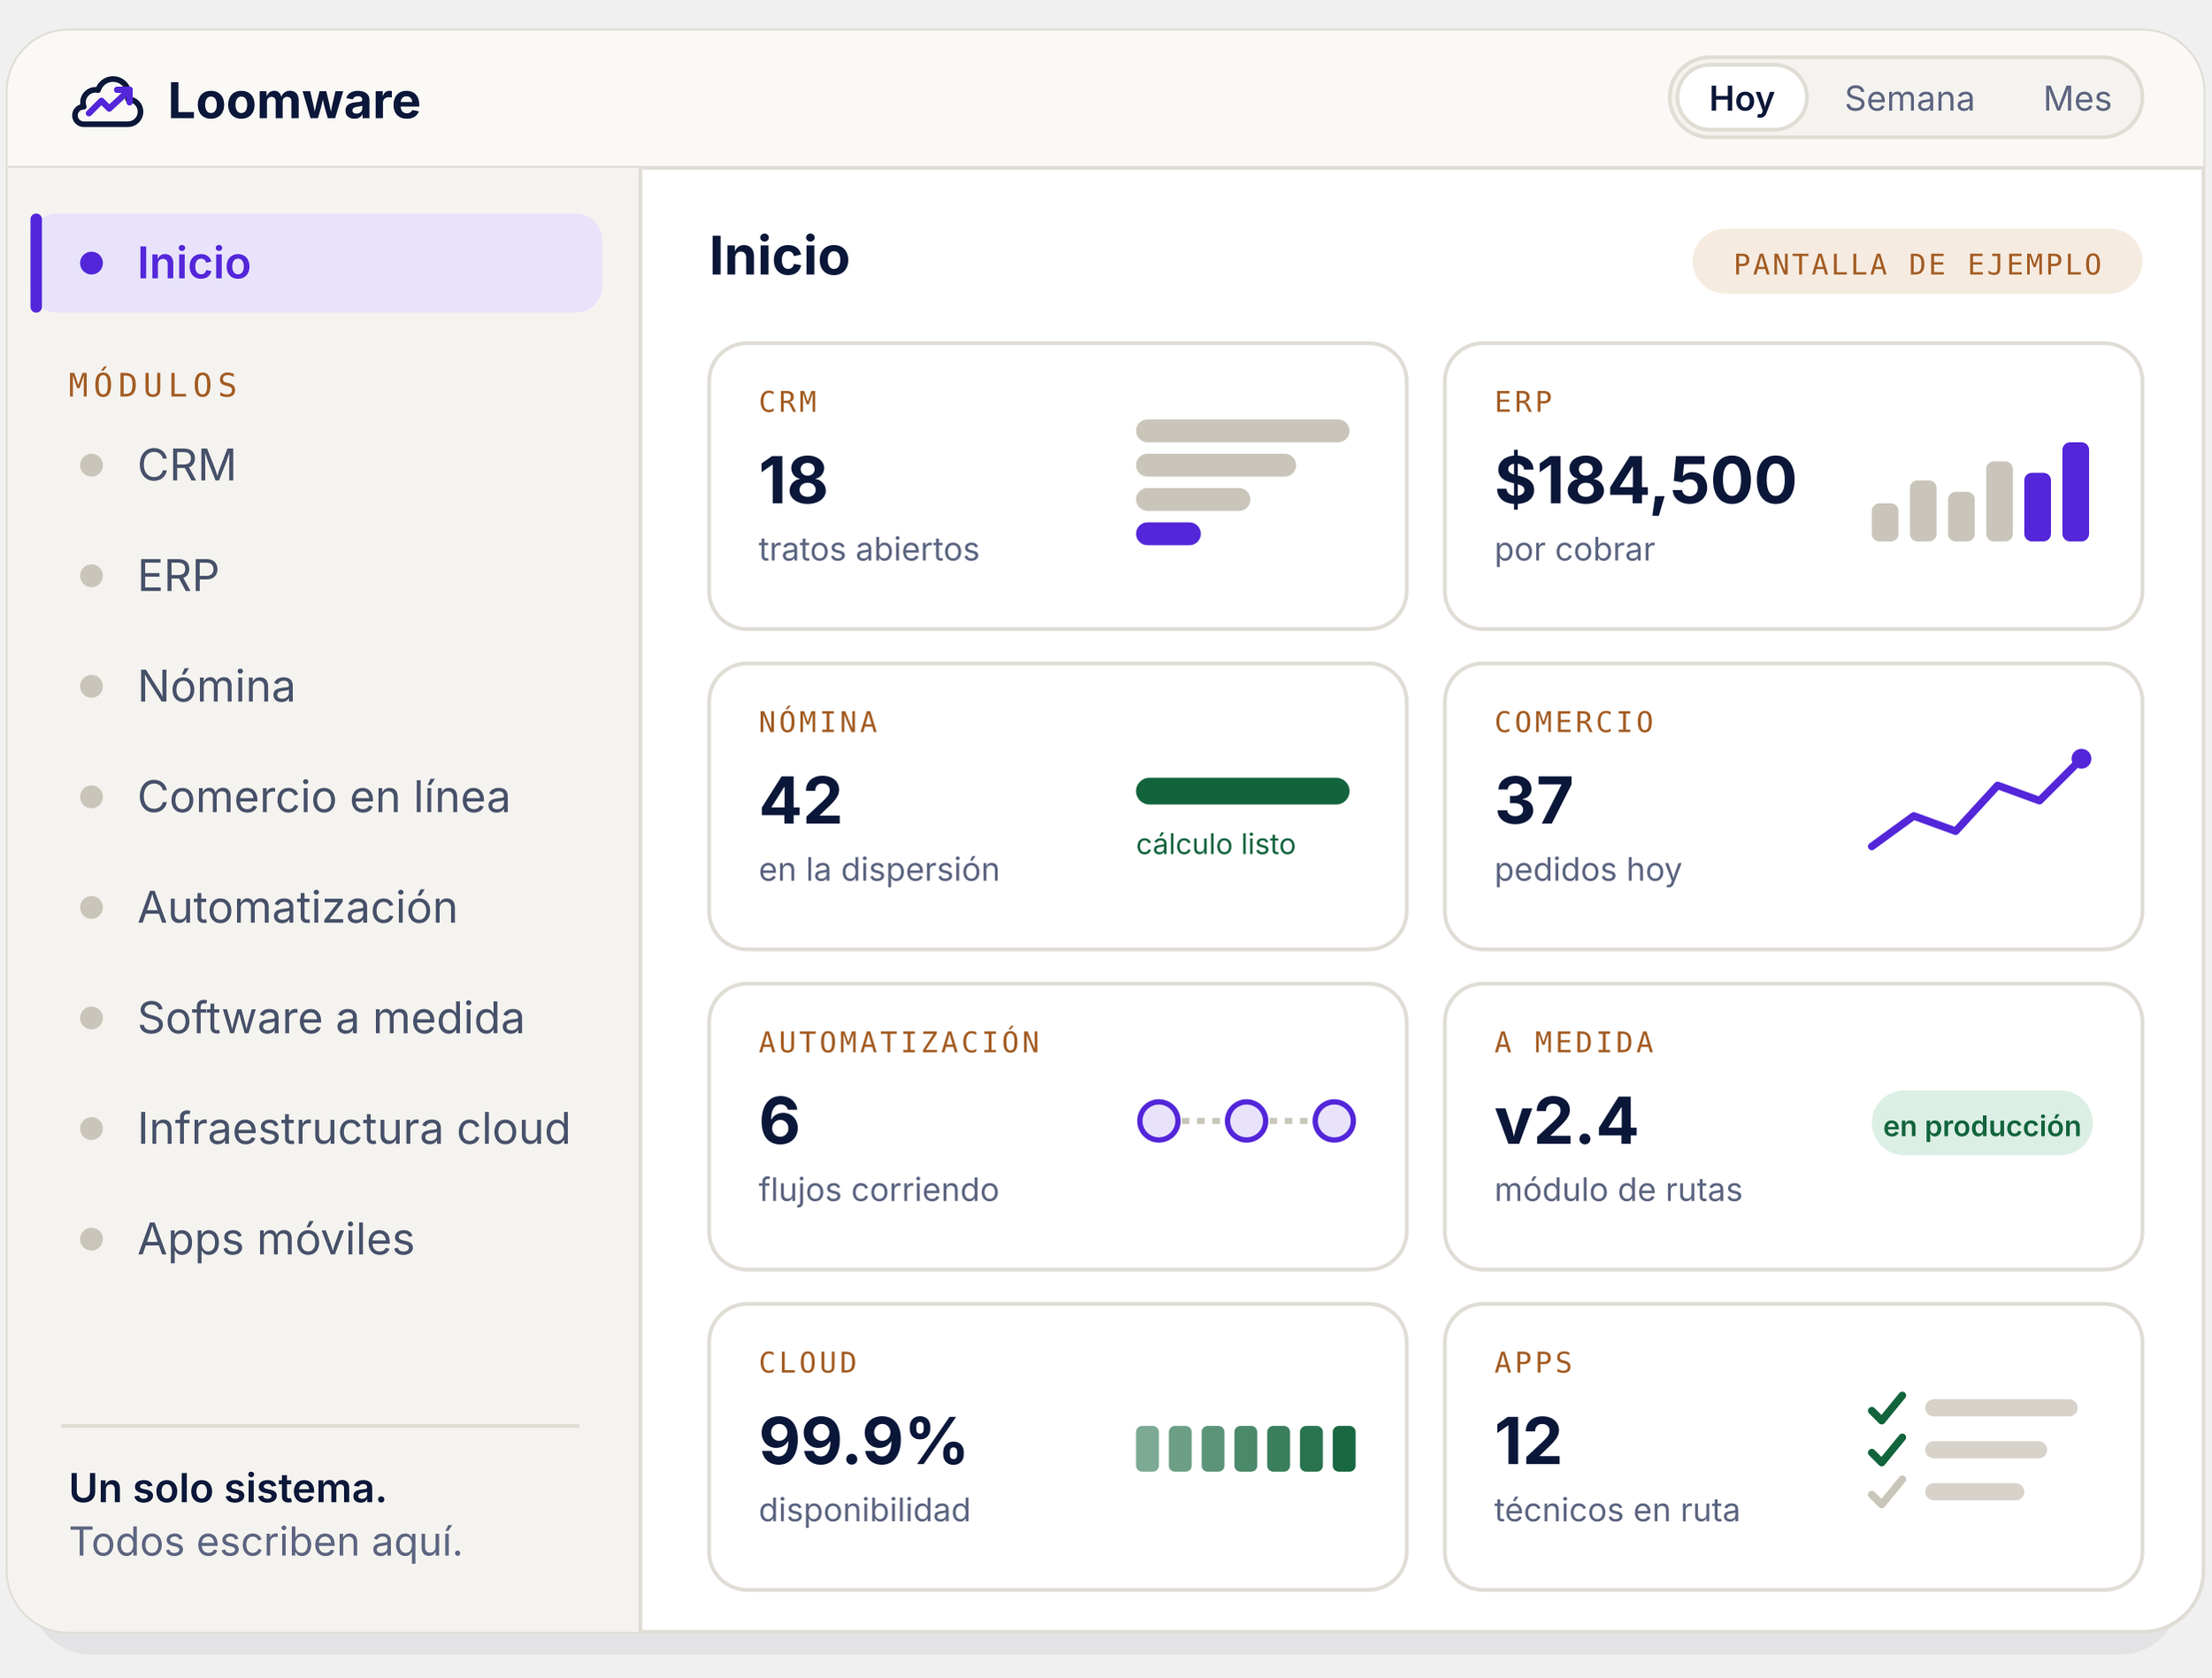
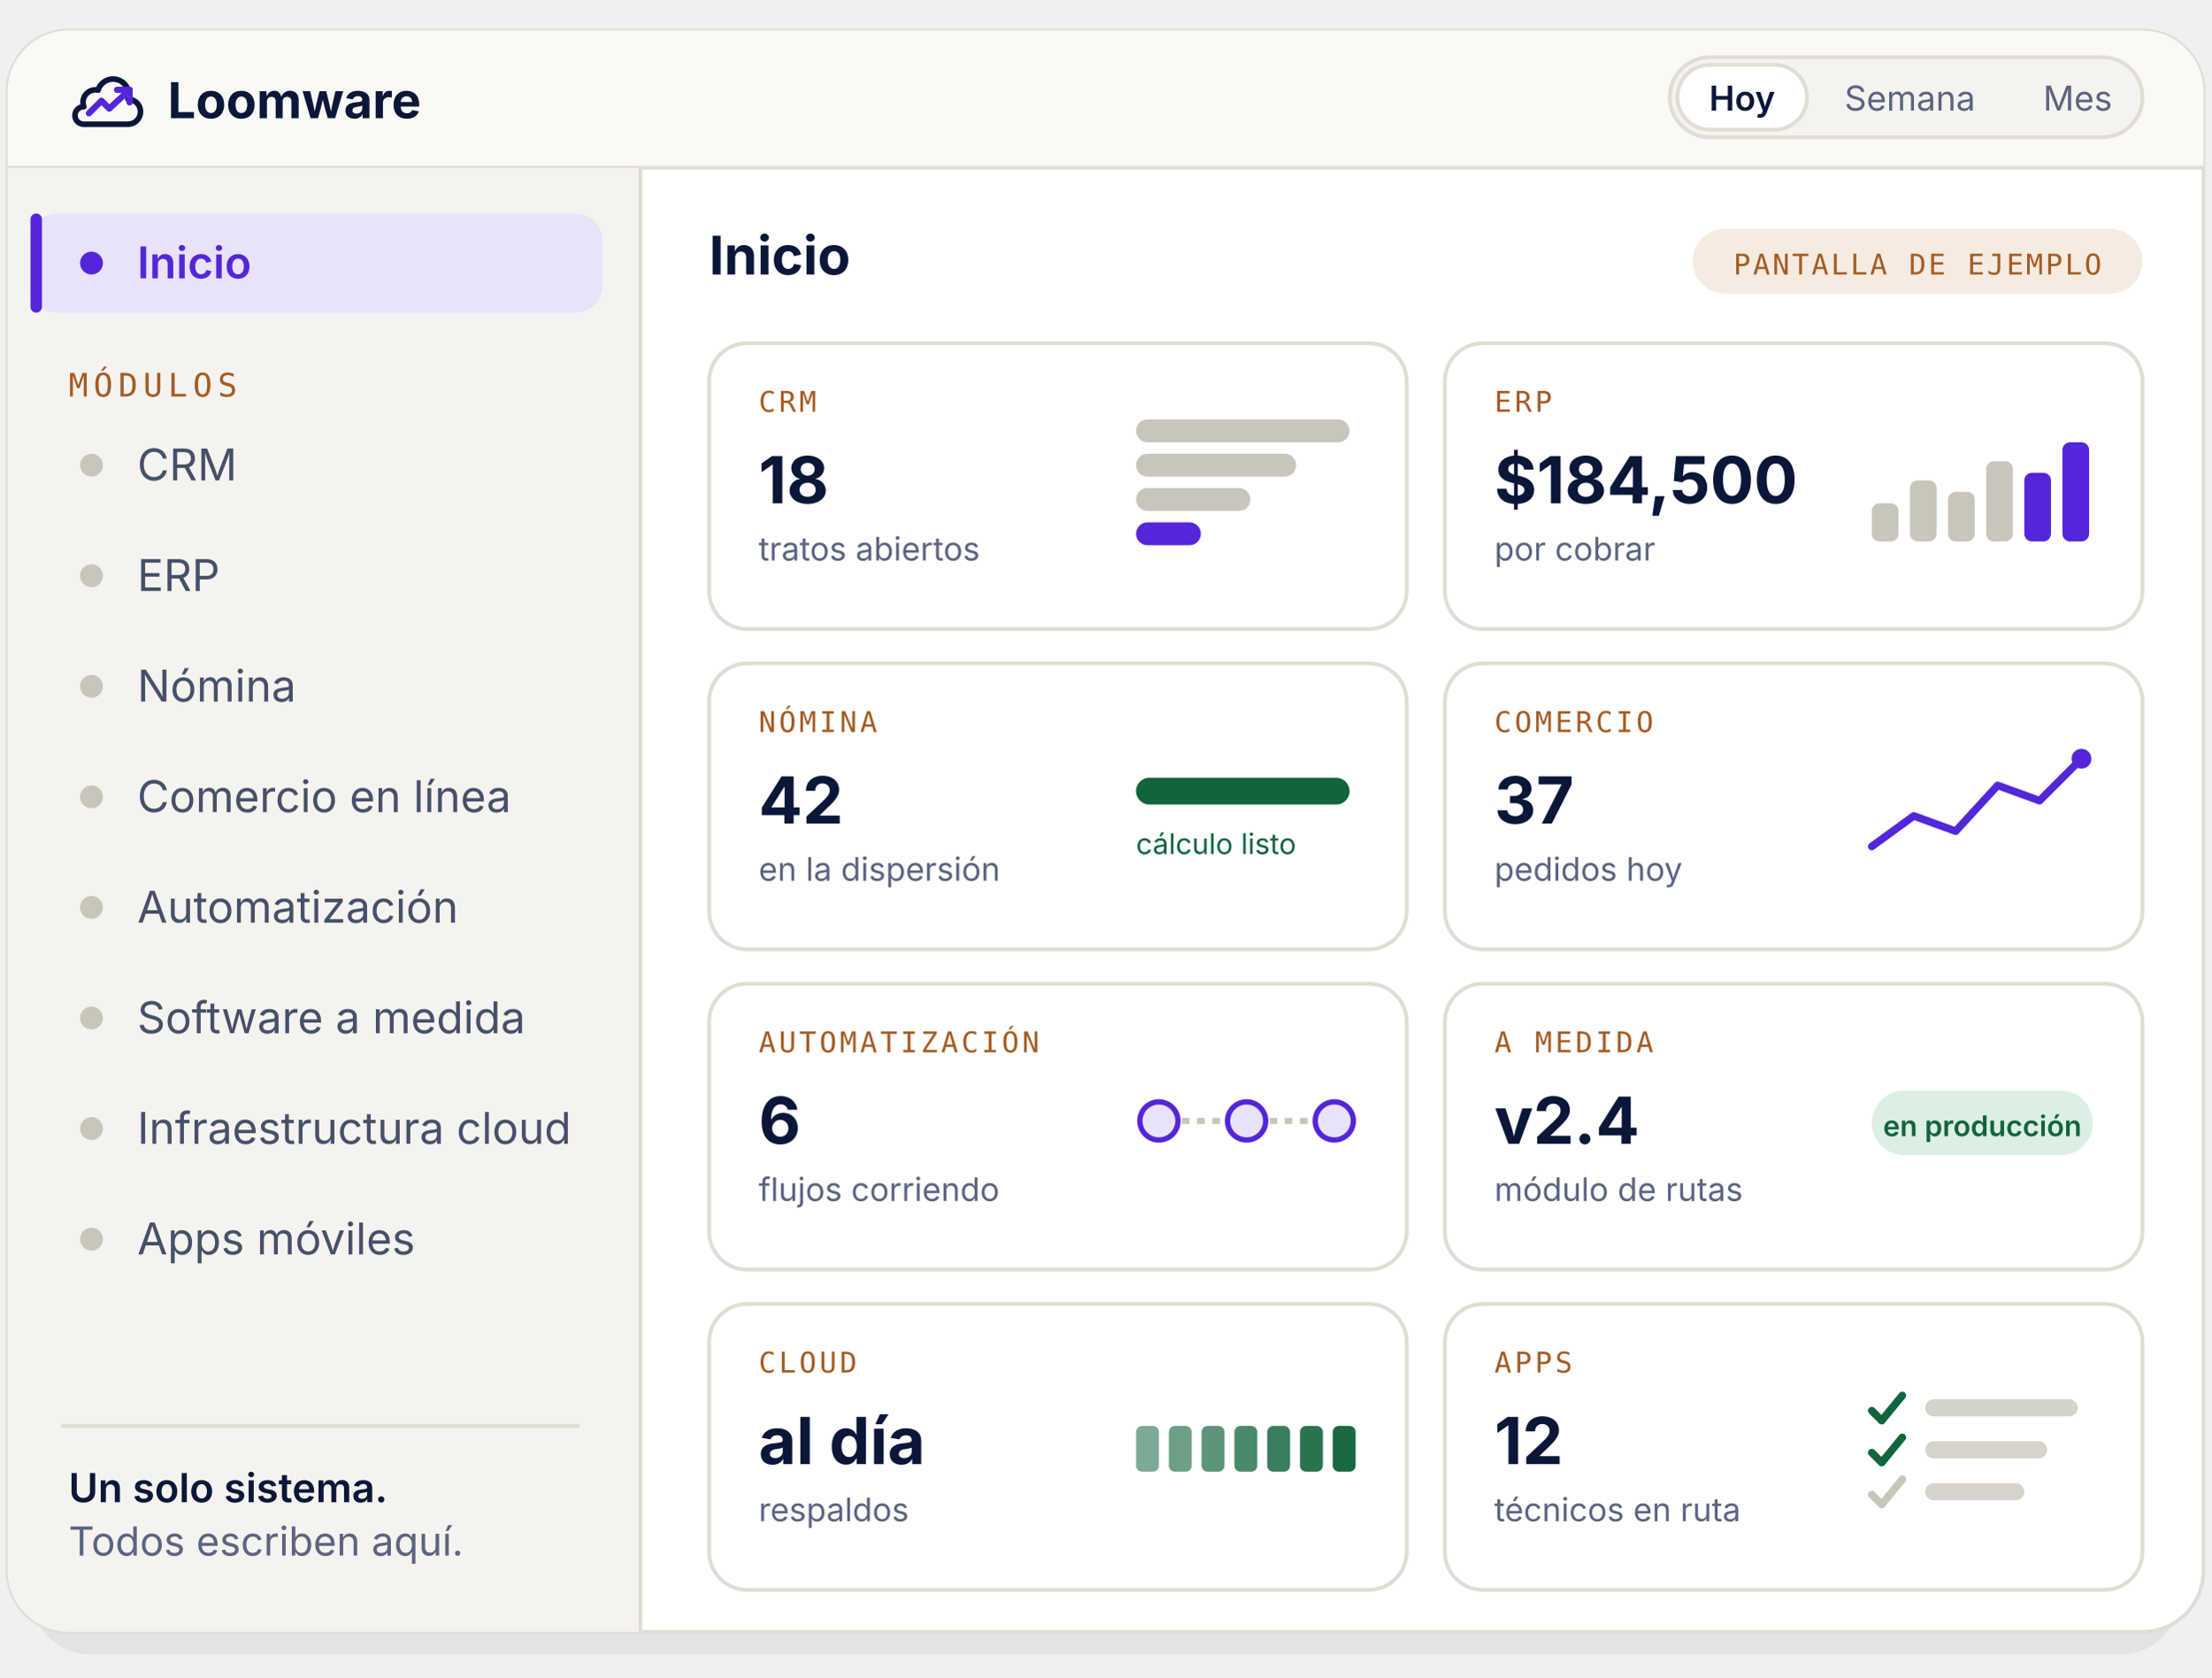
- <svg xmlns="http://www.w3.org/2000/svg" width="580" height="440" viewBox="0 0 580 440" role="img" aria-label="Pantalla de ejemplo del inicio de un sistema Loomware: los ocho módulos —CRM, ERP, nómina, comercio en línea, automatización, software a medida, infraestructura cloud y apps móviles— cada uno con su propio dato: tratos abiertos, dinero por cobrar, gente en la dispersión, pedidos del día, flujos corriendo, el módulo a medida en producción, la disponibilidad y los técnicos en ruta.">
+ <svg xmlns="http://www.w3.org/2000/svg" width="580" height="440" viewBox="0 0 580 440" role="img" aria-label="Pantalla de ejemplo del inicio de un sistema Loomware: los ocho módulos —CRM, ERP, nómina, comercio en línea, automatización, software a medida, infraestructura cloud y apps móviles— cada uno con su propio dato: tratos abiertos, dinero por cobrar, gente en la dispersión, pedidos del día, flujos corriendo, el módulo a medida en producción, los respaldos al día y los técnicos en ruta.">
  <rect x="8" y="18" width="564" height="416" rx="16" fill="#0b1739" opacity="0.06" />
  <rect x="2" y="8" width="576" height="420" rx="16" fill="#ffffff" stroke="#e0ddd5" stroke-width="1" />
  <path d="M2 24a16 16 0 0 1 16-16h544a16 16 0 0 1 16 16v20H2Z" fill="#faf9f6" />
  <line x1="2" y1="44" x2="578" y2="44" stroke="#e0ddd5" stroke-width="1" />
  <g transform="translate(18 17) scale(0.82)">
    <path d="M19 19H4.8a2.8 2.8 0 1 1 .05-5.6 4 4 0 0 1 4.58-5.31A5 5 0 0 1 19 11a4 4 0 0 1 0 8Z" fill="none" stroke="#0b1739" stroke-width="1.8" stroke-linejoin="round" />
    <path d="M6.5 15.5 10.5 11.5l2.5 2.5L19.5 8" fill="none" stroke="#5326d9" stroke-width="2" stroke-linecap="round" stroke-linejoin="round" />
    <path d="M15.5 8h4v4" fill="none" stroke="#5326d9" stroke-width="2" stroke-linecap="round" stroke-linejoin="round" />
  </g>
  <text x="44" y="31" font-family="Inter,system-ui,-apple-system,Segoe UI,sans-serif" font-size="13" font-weight="700" fill="#0b1739">Loomware</text>
  <rect x="438" y="15" width="124" height="21" rx="10.5" fill="#f5f3ef" stroke="#e0ddd5" stroke-width="1" />
  <rect x="440" y="17" width="34" height="17" rx="8.5" fill="#ffffff" stroke="#e0ddd5" stroke-width="1" />
  <text x="457" y="29" font-family="Inter,system-ui,-apple-system,Segoe UI,sans-serif" font-size="9" font-weight="600" fill="#0b1739" text-anchor="middle">Hoy</text>
  <text x="501" y="29" font-family="Inter,system-ui,-apple-system,Segoe UI,sans-serif" font-size="9" font-weight="400" fill="#5b6480" text-anchor="middle">Semana</text>
  <text x="545" y="29" font-family="Inter,system-ui,-apple-system,Segoe UI,sans-serif" font-size="9" font-weight="400" fill="#5b6480" text-anchor="middle">Mes</text>
  <path d="M2 44h166v384H18a16 16 0 0 1-16-16Z" fill="#f5f3ef" />
  <line x1="168" y1="44" x2="168" y2="428" stroke="#e0ddd5" stroke-width="1" />
  <rect x="8" y="56" width="150" height="26" rx="7" fill="#e8e3fb" />
  <rect x="8" y="56" width="3" height="26" rx="1.5" fill="#5326d9" />
  <circle cx="24" cy="69" r="3" fill="#5326d9" />
  <text x="36" y="73" font-family="Inter,system-ui,-apple-system,Segoe UI,sans-serif" font-size="11.5" font-weight="600" fill="#5326d9">Inicio</text>
  <text x="18" y="104" font-family="'Azeret Mono',ui-monospace,SFMono-Regular,Menlo,monospace" font-size="8.5" font-weight="500" fill="#a35c23" letter-spacing="1.4">MÓDULOS</text>
  <circle cx="24" cy="122" r="3" fill="#cac5ba" />
  <text x="36" y="126" font-family="Inter,system-ui,-apple-system,Segoe UI,sans-serif" font-size="11.5" font-weight="400" fill="#465069">CRM</text>
  <circle cx="24" cy="151" r="3" fill="#cac5ba" />
  <text x="36" y="155" font-family="Inter,system-ui,-apple-system,Segoe UI,sans-serif" font-size="11.5" font-weight="400" fill="#465069">ERP</text>
  <circle cx="24" cy="180" r="3" fill="#cac5ba" />
  <text x="36" y="184" font-family="Inter,system-ui,-apple-system,Segoe UI,sans-serif" font-size="11.5" font-weight="400" fill="#465069">Nómina</text>
  <circle cx="24" cy="209" r="3" fill="#cac5ba" />
  <text x="36" y="213" font-family="Inter,system-ui,-apple-system,Segoe UI,sans-serif" font-size="11.5" font-weight="400" fill="#465069">Comercio en línea</text>
  <circle cx="24" cy="238" r="3" fill="#cac5ba" />
  <text x="36" y="242" font-family="Inter,system-ui,-apple-system,Segoe UI,sans-serif" font-size="11.5" font-weight="400" fill="#465069">Automatización</text>
  <circle cx="24" cy="267" r="3" fill="#cac5ba" />
  <text x="36" y="271" font-family="Inter,system-ui,-apple-system,Segoe UI,sans-serif" font-size="11.5" font-weight="400" fill="#465069">Software a medida</text>
  <circle cx="24" cy="296" r="3" fill="#cac5ba" />
  <text x="36" y="300" font-family="Inter,system-ui,-apple-system,Segoe UI,sans-serif" font-size="11.5" font-weight="400" fill="#465069">Infraestructura cloud</text>
  <circle cx="24" cy="325" r="3" fill="#cac5ba" />
  <text x="36" y="329" font-family="Inter,system-ui,-apple-system,Segoe UI,sans-serif" font-size="11.5" font-weight="400" fill="#465069">Apps móviles</text>
  <line x1="16" y1="374" x2="152" y2="374" stroke="#e0ddd5" stroke-width="1" />
  <text x="18" y="394" font-family="Inter,system-ui,-apple-system,Segoe UI,sans-serif" font-size="10.5" font-weight="600" fill="#0b1739">Un solo sistema.</text>
  <text x="18" y="408" font-family="Inter,system-ui,-apple-system,Segoe UI,sans-serif" font-size="10.5" font-weight="400" fill="#5b6480">Todos escriben aquí.</text>
  <text x="186" y="72" font-family="Inter,system-ui,-apple-system,Segoe UI,sans-serif" font-size="14" font-weight="700" fill="#0b1739">Inicio</text>
  <rect x="444" y="60" width="118" height="17" rx="8.5" fill="#f6ebe0" />
  <text x="503" y="72" font-family="'Azeret Mono',ui-monospace,SFMono-Regular,Menlo,monospace" font-size="7.5" font-weight="500" fill="#a35c23" letter-spacing="0.6" text-anchor="middle">PANTALLA DE EJEMPLO</text>
  <rect x="186" y="90" width="183" height="75" rx="10" fill="#ffffff" stroke="#e0ddd5" stroke-width="1" />
  <text x="199" y="108" font-family="'Azeret Mono',ui-monospace,SFMono-Regular,Menlo,monospace" font-size="7.5" font-weight="500" fill="#a35c23" letter-spacing="0.8">CRM</text>
  <text x="199" y="132" font-family="Inter,system-ui,-apple-system,Segoe UI,sans-serif" font-size="17" font-weight="700" fill="#0b1739">18</text>
  <text x="199" y="147" font-family="Inter,system-ui,-apple-system,Segoe UI,sans-serif" font-size="8.5" font-weight="400" fill="#5b6480">tratos abiertos</text>
  <rect x="298" y="110" width="56" height="6" rx="3" fill="#cac5ba" />
  <rect x="298" y="119" width="42" height="6" rx="3" fill="#cac5ba" />
  <rect x="298" y="128" width="30" height="6" rx="3" fill="#cac5ba" />
  <rect x="298" y="137" width="17" height="6" rx="3" fill="#5326d9" />
  <rect x="379" y="90" width="183" height="75" rx="10" fill="#ffffff" stroke="#e0ddd5" stroke-width="1" />
  <text x="392" y="108" font-family="'Azeret Mono',ui-monospace,SFMono-Regular,Menlo,monospace" font-size="7.5" font-weight="500" fill="#a35c23" letter-spacing="0.8">ERP</text>
  <text x="392" y="132" font-family="Inter,system-ui,-apple-system,Segoe UI,sans-serif" font-size="17" font-weight="700" fill="#0b1739">$184,500</text>
  <text x="392" y="147" font-family="Inter,system-ui,-apple-system,Segoe UI,sans-serif" font-size="8.5" font-weight="400" fill="#5b6480">por cobrar</text>
  <rect x="491" y="132" width="7" height="10" rx="2" fill="#cac5ba" />
  <rect x="501" y="126" width="7" height="16" rx="2" fill="#cac5ba" />
  <rect x="511" y="129" width="7" height="13" rx="2" fill="#cac5ba" />
  <rect x="521" y="121" width="7" height="21" rx="2" fill="#cac5ba" />
  <rect x="531" y="124" width="7" height="18" rx="2" fill="#5326d9" />
  <rect x="541" y="116" width="7" height="26" rx="2" fill="#5326d9" />
  <rect x="186" y="174" width="183" height="75" rx="10" fill="#ffffff" stroke="#e0ddd5" stroke-width="1" />
  <text x="199" y="192" font-family="'Azeret Mono',ui-monospace,SFMono-Regular,Menlo,monospace" font-size="7.5" font-weight="500" fill="#a35c23" letter-spacing="0.8">NÓMINA</text>
  <text x="199" y="216" font-family="Inter,system-ui,-apple-system,Segoe UI,sans-serif" font-size="17" font-weight="700" fill="#0b1739">42</text>
  <text x="199" y="231" font-family="Inter,system-ui,-apple-system,Segoe UI,sans-serif" font-size="8.5" font-weight="400" fill="#5b6480">en la dispersión</text>
  <rect x="298" y="204" width="56" height="7" rx="3.5" fill="#e0ddd5" />
  <rect x="298" y="204" width="56" height="7" rx="3.5" fill="#12643c" />
  <text x="298" y="224" font-family="Inter,system-ui,-apple-system,Segoe UI,sans-serif" font-size="7.5" font-weight="400" fill="#12643c">cálculo listo</text>
  <rect x="379" y="174" width="183" height="75" rx="10" fill="#ffffff" stroke="#e0ddd5" stroke-width="1" />
  <text x="392" y="192" font-family="'Azeret Mono',ui-monospace,SFMono-Regular,Menlo,monospace" font-size="7.5" font-weight="500" fill="#a35c23" letter-spacing="0.8">COMERCIO</text>
  <text x="392" y="216" font-family="Inter,system-ui,-apple-system,Segoe UI,sans-serif" font-size="17" font-weight="700" fill="#0b1739">37</text>
  <text x="392" y="231" font-family="Inter,system-ui,-apple-system,Segoe UI,sans-serif" font-size="8.5" font-weight="400" fill="#5b6480">pedidos hoy</text>
  <polyline points="491,222 502,214 513,218 524,206 535,210 546,199" fill="none" stroke="#5326d9" stroke-width="2" stroke-linecap="round" stroke-linejoin="round" />
  <circle cx="546" cy="199" r="2.6" fill="#5326d9" />
  <rect x="186" y="258" width="183" height="75" rx="10" fill="#ffffff" stroke="#e0ddd5" stroke-width="1" />
  <text x="199" y="276" font-family="'Azeret Mono',ui-monospace,SFMono-Regular,Menlo,monospace" font-size="7.5" font-weight="500" fill="#a35c23" letter-spacing="0.8">AUTOMATIZACIÓN</text>
  <text x="199" y="300" font-family="Inter,system-ui,-apple-system,Segoe UI,sans-serif" font-size="17" font-weight="700" fill="#0b1739">6</text>
  <text x="199" y="315" font-family="Inter,system-ui,-apple-system,Segoe UI,sans-serif" font-size="8.5" font-weight="400" fill="#5b6480">flujos corriendo</text>
  <circle cx="304" cy="294" r="5" fill="#e8e3fb" stroke="#5326d9" stroke-width="1.4" />
  <line x1="310" y1="294" x2="320" y2="294" stroke="#cac5ba" stroke-width="1.6" stroke-dasharray="2 2" />
  <circle cx="327" cy="294" r="5" fill="#e8e3fb" stroke="#5326d9" stroke-width="1.4" />
  <line x1="333" y1="294" x2="343" y2="294" stroke="#cac5ba" stroke-width="1.6" stroke-dasharray="2 2" />
  <circle cx="350" cy="294" r="5" fill="#e8e3fb" stroke="#5326d9" stroke-width="1.4" />
  <rect x="379" y="258" width="183" height="75" rx="10" fill="#ffffff" stroke="#e0ddd5" stroke-width="1" />
  <text x="392" y="276" font-family="'Azeret Mono',ui-monospace,SFMono-Regular,Menlo,monospace" font-size="7.5" font-weight="500" fill="#a35c23" letter-spacing="0.8">A MEDIDA</text>
  <text x="392" y="300" font-family="Inter,system-ui,-apple-system,Segoe UI,sans-serif" font-size="17" font-weight="700" fill="#0b1739">v2.4</text>
  <text x="392" y="315" font-family="Inter,system-ui,-apple-system,Segoe UI,sans-serif" font-size="8.5" font-weight="400" fill="#5b6480">módulo de rutas</text>
  <rect x="491" y="286" width="58" height="17" rx="8.5" fill="#dcefe5" />
  <text x="520" y="298" font-family="Inter,system-ui,-apple-system,Segoe UI,sans-serif" font-size="7.5" font-weight="600" fill="#12643c" text-anchor="middle">en producción</text>
  <rect x="186" y="342" width="183" height="75" rx="10" fill="#ffffff" stroke="#e0ddd5" stroke-width="1" />
  <text x="199" y="360" font-family="'Azeret Mono',ui-monospace,SFMono-Regular,Menlo,monospace" font-size="7.5" font-weight="500" fill="#a35c23" letter-spacing="0.8">CLOUD</text>
-   <text x="199" y="384" font-family="Inter,system-ui,-apple-system,Segoe UI,sans-serif" font-size="17" font-weight="700" fill="#0b1739">99.9%</text>
-   <text x="199" y="399" font-family="Inter,system-ui,-apple-system,Segoe UI,sans-serif" font-size="8.5" font-weight="400" fill="#5b6480">disponibilidad</text>
+   <text x="199" y="384" font-family="Inter,system-ui,-apple-system,Segoe UI,sans-serif" font-size="17" font-weight="700" fill="#0b1739">al día</text>
+   <text x="199" y="399" font-family="Inter,system-ui,-apple-system,Segoe UI,sans-serif" font-size="8.5" font-weight="400" fill="#5b6480">respaldos</text>
  <rect x="298" y="374" width="6" height="12" rx="1.6" fill="#12643c" opacity="0.55" />
  <rect x="306.6" y="374" width="6" height="12" rx="1.6" fill="#12643c" opacity="0.62" />
  <rect x="315.2" y="374" width="6" height="12" rx="1.6" fill="#12643c" opacity="0.69" />
  <rect x="323.8" y="374" width="6" height="12" rx="1.6" fill="#12643c" opacity="0.76" />
  <rect x="332.4" y="374" width="6" height="12" rx="1.6" fill="#12643c" opacity="0.83" />
  <rect x="341" y="374" width="6" height="12" rx="1.6" fill="#12643c" opacity="0.9" />
  <rect x="349.6" y="374" width="6" height="12" rx="1.6" fill="#12643c" opacity="0.97" />
  <rect x="379" y="342" width="183" height="75" rx="10" fill="#ffffff" stroke="#e0ddd5" stroke-width="1" />
  <text x="392" y="360" font-family="'Azeret Mono',ui-monospace,SFMono-Regular,Menlo,monospace" font-size="7.5" font-weight="500" fill="#a35c23" letter-spacing="0.8">APPS</text>
  <text x="392" y="384" font-family="Inter,system-ui,-apple-system,Segoe UI,sans-serif" font-size="17" font-weight="700" fill="#0b1739">12</text>
  <text x="392" y="399" font-family="Inter,system-ui,-apple-system,Segoe UI,sans-serif" font-size="8.5" font-weight="400" fill="#5b6480">técnicos en ruta</text>
  <path d="M491 370l2.6 2.6L499 366" fill="none" stroke="#12643c" stroke-width="2" stroke-linecap="round" stroke-linejoin="round" />
  <rect x="505" y="367" width="40" height="4.5" rx="2.25" fill="#d7d3ca" />
  <path d="M491 381l2.6 2.6L499 377" fill="none" stroke="#12643c" stroke-width="2" stroke-linecap="round" stroke-linejoin="round" />
  <rect x="505" y="378" width="32" height="4.5" rx="2.25" fill="#d7d3ca" />
  <path d="M491 392l2.6 2.6L499 388" fill="none" stroke="#cac5ba" stroke-width="2" stroke-linecap="round" stroke-linejoin="round" />
  <rect x="505" y="389" width="26" height="4.5" rx="2.25" fill="#d7d3ca" />
</svg>
